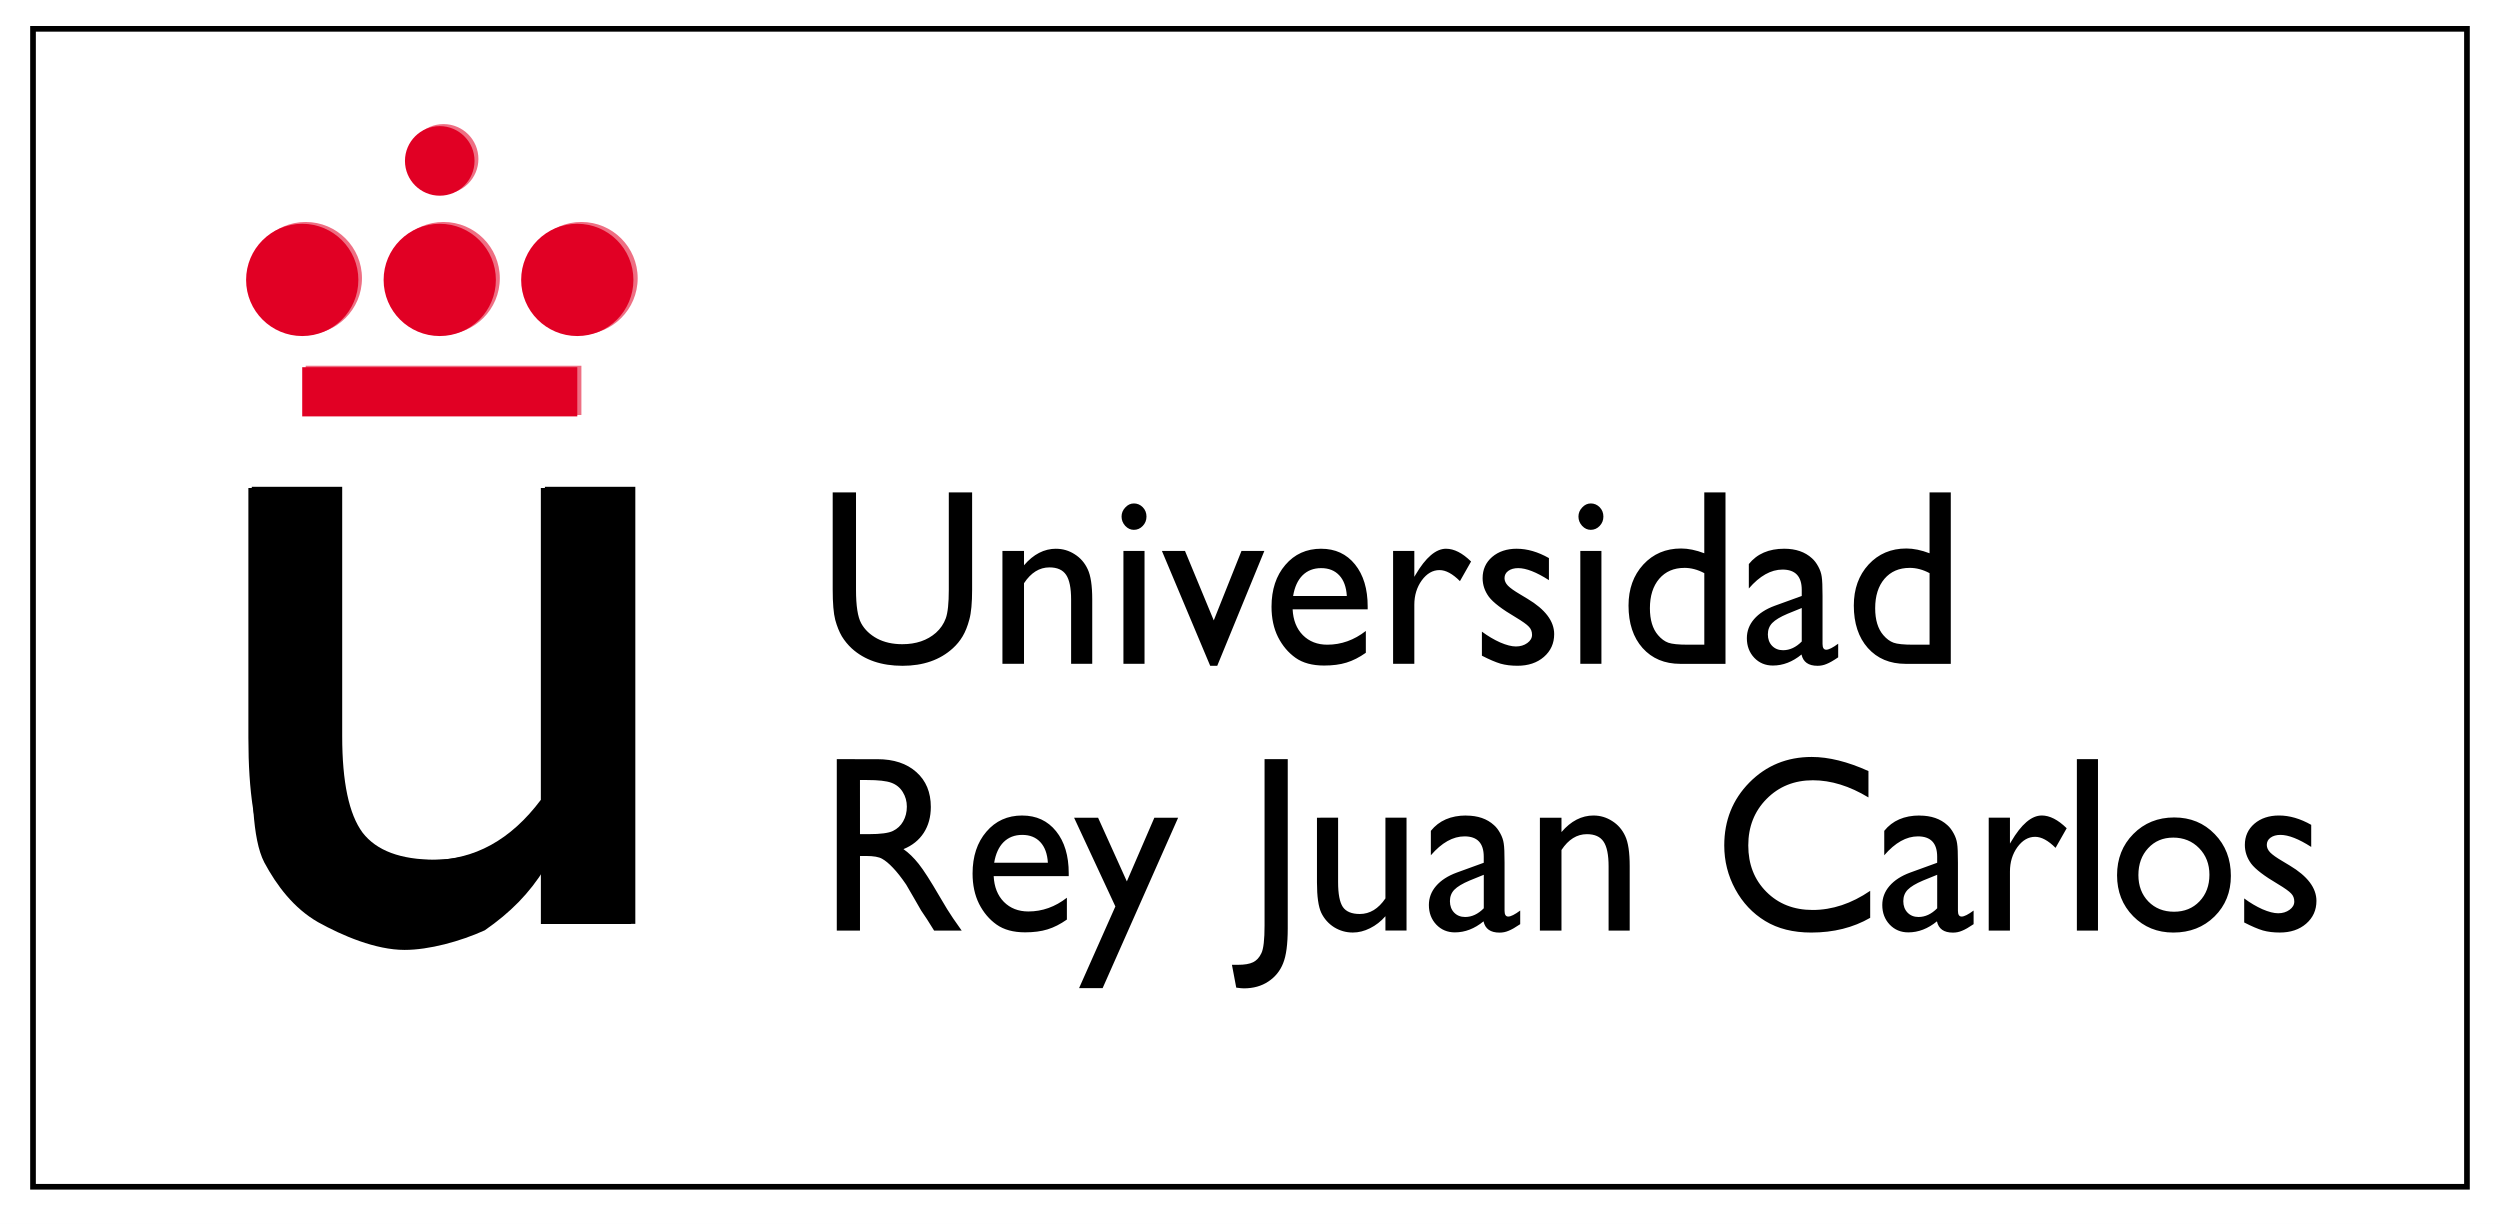
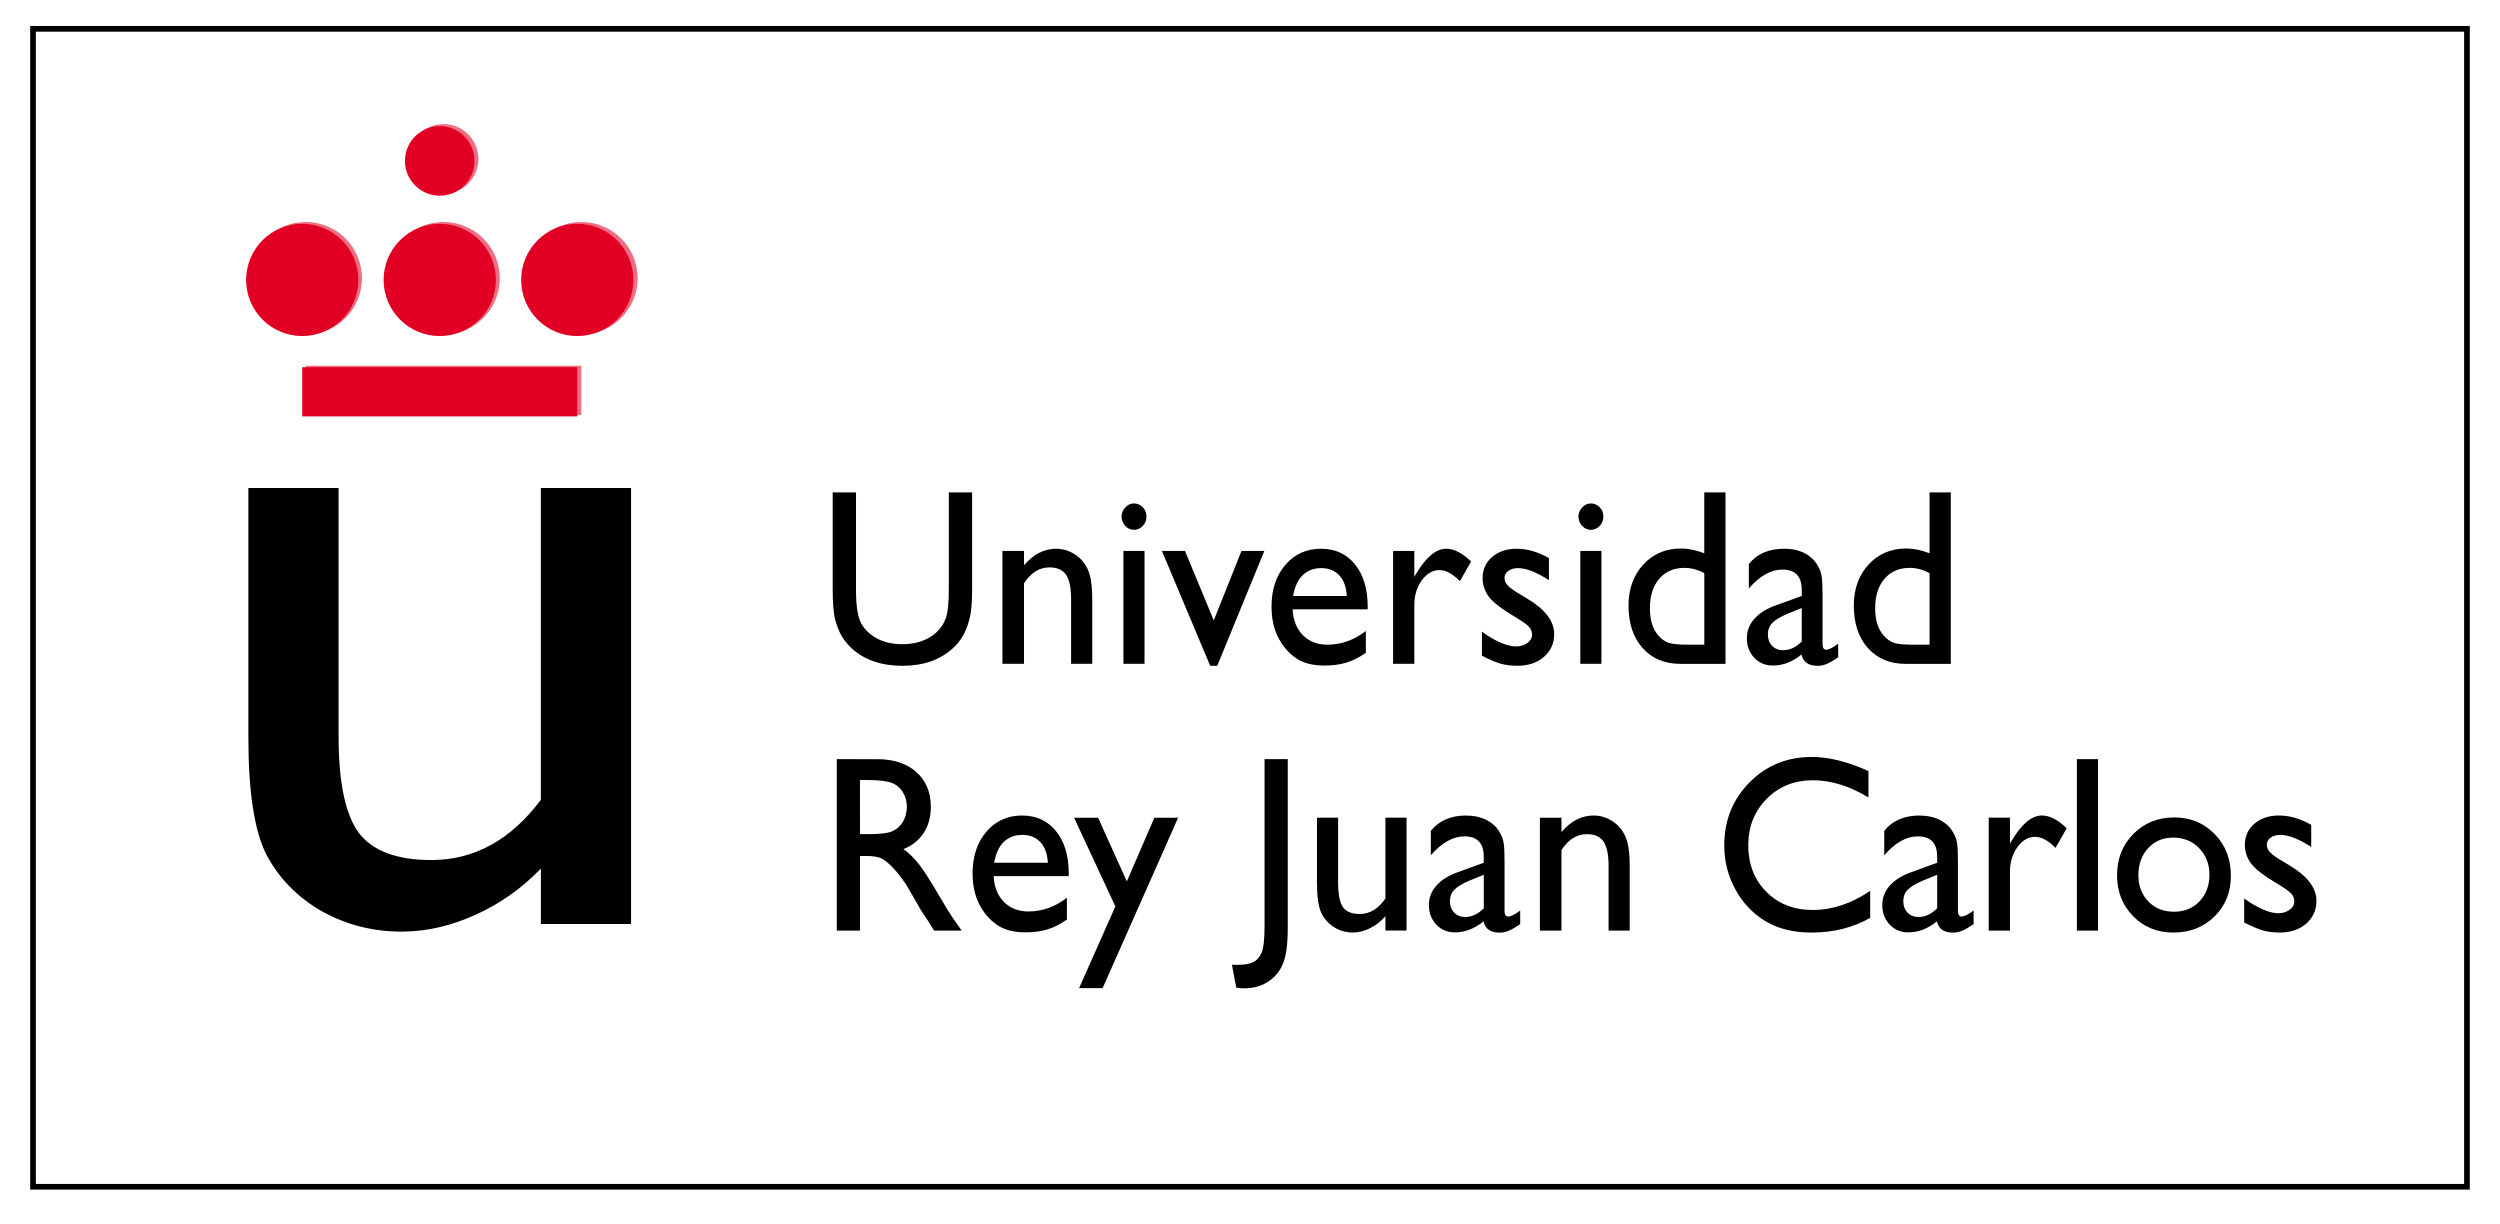
<svg xmlns="http://www.w3.org/2000/svg" width="116.784mm" height="57.175mm" viewBox="0 0 116.784 57.175" version="1.1" id="svg1" xml:space="preserve">
  <defs id="defs1" />
  <g id="layer3" transform="translate(-44.26783,-77.02705)">
    <rect style="opacity:1;fill:#ffffff;stroke:none;stroke-width:0.276;stroke-linecap:round;stroke-dasharray:none" id="rect3" width="116.784" height="57.175" x="44.268" y="77.027" />
    <rect style="opacity:1;fill:#ffffff;stroke:#000000;stroke-width:0.265;stroke-linecap:round;stroke-dasharray:none" id="rect2" width="113.698" height="54.089" x="45.81" y="78.375" />
  </g>
  <g id="layer2" style="display:inline" transform="translate(-44.26783,-77.02705)">
-     <g id="flowRoot1422" style="font-style:normal;font-weight:normal;font-size:40px;line-height:1.25;font-family:sans-serif;letter-spacing:0px;word-spacing:0px;fill:#000000;fill-opacity:1;stroke:none" transform="matrix(1.185525,0,0,1.133561,489.8439,-28.28251)" aria-label="u">
-       <path id="path1508" style="font-style:normal;font-variant:normal;font-weight:normal;font-stretch:normal;font-family:'Gill Sans MT';-inkscape-font-specification:'Gill Sans MT';letter-spacing:0.212px;fill:#000000" d="m -354.535,130.98 v -2.285 q -1.133,1.23 -2.598,1.914 -1.445,0.684 -2.891,0.684 -1.699,0 -3.145,-0.84 -1.426,-0.859 -2.168,-2.305 -0.723,-1.465 -0.723,-4.844 v -10.293 h 3.555 v 10.254 q 0,2.832 0.801,3.965 0.82,1.113 2.852,1.113 2.539,0 4.316,-2.48 v -12.852 h 3.555 v 17.969 z" />
+     <g id="g1">
+       <g id="flowRoot1422" style="font-style:normal;font-weight:normal;font-size:40px;line-height:1.25;font-family:sans-serif;letter-spacing:0px;word-spacing:0px;fill:#000000;fill-opacity:1;stroke:none" transform="matrix(1.185525,0,0,1.133561,489.8439,-28.28251)" aria-label="u">
+         <path id="path1508" style="font-style:normal;font-variant:normal;font-weight:normal;font-stretch:normal;font-family:'Gill Sans MT';-inkscape-font-specification:'Gill Sans MT';letter-spacing:0.212px;fill:#000000" d="m -354.535,130.98 v -2.285 q -1.133,1.23 -2.598,1.914 -1.445,0.684 -2.891,0.684 -1.699,0 -3.145,-0.84 -1.426,-0.859 -2.168,-2.305 -0.723,-1.465 -0.723,-4.844 v -10.293 h 3.555 v 10.254 q 0,2.832 0.801,3.965 0.82,1.113 2.852,1.113 2.539,0 4.316,-2.48 v -12.852 h 3.555 v 17.969 z" />
+       </g>
+       <path id="rect1424" d="m 64.81,82.919 a 1.625,1.625 0 0 0 -1.625,1.625 1.625,1.625 0 0 0 1.625,1.625 1.625,1.625 0 0 0 1.625,-1.625 1.625,1.625 0 0 0 -1.625,-1.625 z m -6.424,4.562 a 2.622,2.622 0 0 0 -2.622,2.622 2.622,2.622 0 0 0 2.622,2.622 2.622,2.622 0 0 0 2.622,-2.622 2.622,2.622 0 0 0 -2.622,-2.622 z m 6.424,0 a 2.622,2.622 0 0 0 -2.622,2.622 2.622,2.622 0 0 0 2.622,2.622 2.622,2.622 0 0 0 2.622,-2.622 2.622,2.622 0 0 0 -2.622,-2.622 z m 6.425,0 a 2.622,2.622 0 0 0 -2.622,2.622 2.622,2.622 0 0 0 2.622,2.622 2.622,2.622 0 0 0 2.622,-2.622 2.622,2.622 0 0 0 -2.622,-2.622 z m -12.85,6.7 v 2.298 h 12.85 v -2.298 z" style="fill:#e10024;fill-opacity:1;stroke:none;stroke-width:0.906;stroke-linecap:butt;stroke-linejoin:miter;stroke-miterlimit:4;stroke-dasharray:none;stroke-dashoffset:0;stroke-opacity:1;paint-order:markers stroke fill" />
+       <path id="path1434" d="m 83.166,100.029 v 4.534 c 0,0.646 0.04,1.12 0.119,1.422 0.083,0.302 0.186,0.558 0.309,0.768 0.126,0.206 0.28,0.394 0.46,0.562 0.596,0.543 1.387,0.814 2.374,0.814 0.968,0 1.752,-0.273 2.352,-0.82 0.181,-0.164 0.332,-0.35 0.455,-0.556 0.126,-0.21 0.231,-0.472 0.314,-0.786 0.087,-0.313 0.13,-0.778 0.13,-1.393 v -4.546 h -1.089 v 4.546 c 0,0.631 -0.047,1.076 -0.141,1.336 -0.094,0.26 -0.248,0.486 -0.461,0.677 -0.405,0.355 -0.928,0.533 -1.571,0.533 -0.452,0 -0.844,-0.088 -1.176,-0.264 -0.332,-0.18 -0.58,-0.416 -0.742,-0.71 -0.163,-0.294 -0.244,-0.818 -0.244,-1.571 v -4.546 z m 40.715,0 v 2.843 c -0.39,-0.149 -0.752,-0.223 -1.084,-0.223 -0.715,0 -1.304,0.25 -1.766,0.751 -0.459,0.501 -0.689,1.139 -0.689,1.915 0,0.829 0.219,1.49 0.656,1.983 0.441,0.493 1.029,0.74 1.766,0.74 h 2.108 v -8.008 z m 10.523,0 v 2.843 c -0.39,-0.149 -0.751,-0.223 -1.083,-0.223 -0.715,0 -1.305,0.25 -1.767,0.751 -0.459,0.501 -0.688,1.139 -0.688,1.915 0,0.829 0.219,1.49 0.656,1.983 0.441,0.493 1.029,0.74 1.766,0.74 h 2.108 v -8.008 z m -37.17,0.516 c -0.152,0 -0.286,0.063 -0.401,0.189 -0.116,0.122 -0.173,0.264 -0.173,0.424 0,0.164 0.058,0.309 0.173,0.436 0.116,0.122 0.25,0.184 0.401,0.184 0.163,0 0.302,-0.062 0.417,-0.184 0.116,-0.122 0.173,-0.267 0.173,-0.436 0,-0.172 -0.058,-0.317 -0.173,-0.436 -0.116,-0.118 -0.255,-0.178 -0.417,-0.178 z m 21.343,0 c -0.152,0 -0.285,0.063 -0.401,0.189 -0.116,0.122 -0.173,0.264 -0.173,0.424 0,0.164 0.058,0.309 0.173,0.436 0.116,0.122 0.249,0.184 0.401,0.184 0.163,0 0.302,-0.062 0.418,-0.184 0.116,-0.122 0.173,-0.267 0.173,-0.436 0,-0.172 -0.058,-0.317 -0.173,-0.436 -0.116,-0.118 -0.255,-0.178 -0.418,-0.178 z m -24.973,2.115 c -0.56,0 -1.06,0.258 -1.501,0.773 v -0.67 h -1.008 v 5.274 h 1.008 v -3.766 c 0.325,-0.493 0.721,-0.739 1.187,-0.739 0.365,0 0.625,0.116 0.78,0.349 0.155,0.229 0.233,0.613 0.233,1.152 v 3.004 h 0.987 v -3.015 c 0,-0.642 -0.071,-1.11 -0.212,-1.404 -0.137,-0.298 -0.34,-0.531 -0.607,-0.699 -0.267,-0.172 -0.556,-0.257 -0.867,-0.257 z m 12.381,0 c -0.686,0 -1.245,0.252 -1.675,0.757 -0.43,0.501 -0.645,1.152 -0.645,1.955 0,0.535 0.101,1.007 0.304,1.415 0.206,0.405 0.479,0.728 0.818,0.969 0.34,0.241 0.784,0.361 1.333,0.361 0.401,0 0.75,-0.045 1.046,-0.137 0.3,-0.092 0.602,-0.245 0.905,-0.459 v -1.02 c -0.549,0.428 -1.149,0.642 -1.799,0.642 -0.466,0 -0.847,-0.149 -1.144,-0.447 -0.293,-0.298 -0.452,-0.699 -0.477,-1.204 h 3.506 v -0.132 c 0,-0.822 -0.197,-1.477 -0.591,-1.966 -0.394,-0.489 -0.922,-0.733 -1.583,-0.733 z m 5.836,0 c -0.477,0 -0.954,0.407 -1.431,1.221 l -0.054,0.092 v -1.21 h -0.992 v 5.274 h 0.992 V 105.28 c 0,-0.439 0.116,-0.82 0.347,-1.141 0.235,-0.321 0.512,-0.481 0.83,-0.481 0.293,0 0.611,0.172 0.954,0.516 l 0.52,-0.917 c -0.405,-0.397 -0.793,-0.596 -1.165,-0.596 z m 3.305,0 c -0.47,0 -0.855,0.128 -1.155,0.384 -0.296,0.256 -0.445,0.586 -0.445,0.991 0,0.313 0.098,0.604 0.293,0.871 0.199,0.264 0.616,0.583 1.252,0.957 0.318,0.191 0.524,0.338 0.617,0.441 0.098,0.099 0.147,0.225 0.147,0.378 0,0.149 -0.074,0.277 -0.222,0.384 -0.148,0.107 -0.326,0.16 -0.532,0.16 -0.199,0 -0.444,-0.063 -0.737,-0.189 -0.289,-0.13 -0.573,-0.298 -0.851,-0.504 v 1.124 c 0.35,0.18 0.641,0.304 0.872,0.373 0.231,0.065 0.495,0.097 0.791,0.097 0.502,0 0.913,-0.137 1.231,-0.412 0.322,-0.279 0.482,-0.634 0.482,-1.066 0,-0.604 -0.416,-1.154 -1.247,-1.651 l -0.352,-0.212 c -0.267,-0.157 -0.455,-0.291 -0.563,-0.401 -0.105,-0.111 -0.158,-0.227 -0.158,-0.349 0,-0.141 0.058,-0.254 0.173,-0.338 0.119,-0.088 0.275,-0.132 0.466,-0.132 0.372,0 0.851,0.187 1.436,0.562 v -1.031 c -0.513,-0.29 -1.013,-0.436 -1.501,-0.436 z m 12.489,0 c -0.719,0 -1.27,0.238 -1.653,0.716 v 1.141 c 0.509,-0.589 1.033,-0.883 1.572,-0.883 0.6,0 0.9,0.317 0.9,0.952 v 0.281 l -1.263,0.458 c -0.415,0.153 -0.737,0.362 -0.965,0.625 -0.224,0.26 -0.336,0.556 -0.336,0.889 0,0.367 0.116,0.672 0.347,0.917 0.231,0.241 0.52,0.361 0.867,0.361 0.473,0 0.92,-0.172 1.339,-0.516 0.076,0.352 0.325,0.528 0.748,0.528 0.148,0 0.289,-0.028 0.423,-0.086 0.137,-0.053 0.318,-0.157 0.542,-0.31 v -0.636 c -0.253,0.187 -0.439,0.281 -0.558,0.281 -0.116,0 -0.173,-0.09 -0.173,-0.27 v -2.241 c 0,-0.443 -0.013,-0.743 -0.038,-0.9 -0.022,-0.161 -0.076,-0.319 -0.162,-0.476 -0.087,-0.161 -0.184,-0.288 -0.293,-0.384 -0.325,-0.298 -0.757,-0.447 -1.296,-0.447 z m -30.868,0.103 v 5.274 h 0.986 v -5.274 z m 1.798,0 2.255,5.365 h 0.33 l 2.2,-5.365 h -1.068 l -1.295,3.245 -1.344,-3.245 z m 19.545,0 v 5.274 h 0.986 v -5.274 z m 4.86,0.791 c 0.314,0 0.625,0.083 0.932,0.247 v 3.342 h -0.764 c -0.441,0 -0.746,-0.031 -0.916,-0.092 -0.17,-0.061 -0.331,-0.179 -0.482,-0.355 -0.253,-0.294 -0.379,-0.713 -0.379,-1.255 0,-0.577 0.145,-1.036 0.434,-1.376 0.293,-0.34 0.684,-0.51 1.176,-0.51 z m 10.523,0 c 0.314,0 0.625,0.083 0.932,0.247 v 3.342 h -0.764 c -0.441,0 -0.746,-0.031 -0.915,-0.092 -0.17,-0.061 -0.331,-0.179 -0.482,-0.355 -0.253,-0.294 -0.38,-0.713 -0.38,-1.255 0,-0.577 0.145,-1.036 0.434,-1.376 0.293,-0.34 0.684,-0.51 1.176,-0.51 z m -27.488,0.012 c 0.354,0 0.636,0.113 0.846,0.338 0.21,0.225 0.327,0.547 0.352,0.963 h -2.509 c 0.069,-0.417 0.215,-0.738 0.439,-0.963 0.228,-0.225 0.518,-0.338 0.872,-0.338 z m 22.449,1.863 v 1.565 c -0.267,0.271 -0.559,0.407 -0.873,0.407 -0.21,0 -0.381,-0.069 -0.515,-0.207 -0.13,-0.138 -0.195,-0.316 -0.195,-0.533 0,-0.214 0.069,-0.391 0.206,-0.533 0.141,-0.145 0.379,-0.288 0.715,-0.43 z m 0.466,6.958 c -1.153,0 -2.122,0.397 -2.91,1.192 -0.784,0.795 -1.176,1.775 -1.176,2.941 0,0.734 0.172,1.415 0.515,2.046 0.343,0.631 0.809,1.126 1.398,1.485 0.589,0.359 1.306,0.539 2.151,0.539 1.041,0 1.958,-0.229 2.753,-0.688 v -1.261 c -0.874,0.596 -1.77,0.894 -2.688,0.894 -0.878,0 -1.599,-0.282 -2.162,-0.848 -0.564,-0.566 -0.845,-1.288 -0.845,-2.167 0,-0.871 0.285,-1.596 0.856,-2.173 0.574,-0.581 1.295,-0.871 2.162,-0.871 0.845,0 1.711,0.267 2.596,0.802 v -1.232 c -0.972,-0.439 -1.855,-0.659 -2.65,-0.659 z m -45.543,0.103 v 8.008 h 1.084 v -3.485 h 0.282 c 0.354,0 0.605,0.044 0.753,0.132 0.152,0.084 0.32,0.223 0.504,0.418 0.188,0.195 0.394,0.457 0.618,0.786 l 0.363,0.625 0.336,0.585 0.211,0.315 c 0.033,0.046 0.054,0.078 0.065,0.097 l 0.331,0.528 H 89.192 l -0.401,-0.573 c -0.159,-0.229 -0.371,-0.571 -0.634,-1.026 -0.419,-0.722 -0.744,-1.229 -0.975,-1.519 -0.231,-0.29 -0.468,-0.52 -0.71,-0.688 0.412,-0.168 0.728,-0.422 0.948,-0.762 0.22,-0.34 0.33,-0.743 0.33,-1.21 0,-0.684 -0.225,-1.227 -0.677,-1.628 -0.448,-0.401 -1.055,-0.602 -1.821,-0.602 z m 19.983,0 v 7.773 c 0,0.657 -0.049,1.087 -0.147,1.289 -0.094,0.203 -0.224,0.344 -0.39,0.425 -0.163,0.08 -0.399,0.12 -0.71,0.12 h -0.277 l 0.201,1.066 c 0.166,0.023 0.284,0.034 0.352,0.034 0.448,0 0.831,-0.107 1.149,-0.321 0.318,-0.21 0.547,-0.493 0.688,-0.848 0.145,-0.352 0.217,-0.896 0.217,-1.634 v -7.905 z m 37.946,0 v 8.008 h 0.986 v -8.008 z m -56.846,0.975 h 0.325 c 0.531,0 0.91,0.042 1.138,0.126 0.231,0.084 0.41,0.229 0.537,0.436 0.126,0.203 0.19,0.43 0.19,0.682 0,0.256 -0.058,0.486 -0.173,0.688 -0.112,0.199 -0.271,0.347 -0.477,0.447 -0.202,0.099 -0.578,0.149 -1.127,0.149 h -0.412 z m 7.58,1.657 c -0.686,0 -1.245,0.252 -1.675,0.757 -0.43,0.501 -0.645,1.152 -0.645,1.955 0,0.535 0.101,1.007 0.304,1.416 0.206,0.405 0.479,0.728 0.818,0.968 0.34,0.241 0.784,0.362 1.333,0.362 0.401,0 0.75,-0.046 1.046,-0.138 0.3,-0.092 0.601,-0.245 0.905,-0.459 v -1.02 c -0.549,0.428 -1.148,0.642 -1.799,0.642 -0.466,0 -0.847,-0.149 -1.144,-0.447 -0.293,-0.298 -0.452,-0.699 -0.477,-1.204 h 3.506 v -0.132 c 0,-0.822 -0.197,-1.477 -0.591,-1.966 -0.394,-0.489 -0.922,-0.733 -1.583,-0.733 z m 20.741,0 c -0.719,0 -1.27,0.239 -1.653,0.717 v 1.141 c 0.509,-0.589 1.033,-0.883 1.572,-0.883 0.6,0 0.899,0.317 0.899,0.952 v 0.281 l -1.262,0.459 c -0.415,0.153 -0.737,0.361 -0.965,0.625 -0.224,0.26 -0.336,0.556 -0.336,0.889 0,0.367 0.116,0.672 0.347,0.917 0.231,0.241 0.52,0.362 0.867,0.362 0.473,0 0.92,-0.172 1.339,-0.516 0.076,0.352 0.325,0.527 0.748,0.527 0.148,0 0.289,-0.028 0.423,-0.086 0.137,-0.053 0.318,-0.157 0.542,-0.309 v -0.636 c -0.253,0.187 -0.439,0.281 -0.558,0.281 -0.116,0 -0.173,-0.089 -0.173,-0.269 v -2.242 c 0,-0.443 -0.012,-0.743 -0.038,-0.9 -0.022,-0.161 -0.076,-0.319 -0.162,-0.475 -0.087,-0.161 -0.184,-0.289 -0.293,-0.384 -0.325,-0.298 -0.757,-0.447 -1.296,-0.447 z m 5.95,0 c -0.56,0 -1.06,0.258 -1.501,0.774 v -0.671 h -1.008 v 5.274 h 1.008 v -3.766 c 0.325,-0.493 0.721,-0.739 1.187,-0.739 0.365,0 0.625,0.117 0.78,0.35 0.155,0.229 0.234,0.613 0.234,1.152 v 3.004 h 0.986 v -3.015 c 0,-0.642 -0.07,-1.11 -0.211,-1.405 -0.137,-0.298 -0.34,-0.531 -0.607,-0.699 -0.267,-0.172 -0.557,-0.258 -0.867,-0.258 z m 15.23,0 c -0.719,0 -1.27,0.239 -1.653,0.717 v 1.141 c 0.509,-0.589 1.033,-0.883 1.572,-0.883 0.6,0 0.9,0.317 0.9,0.952 v 0.281 l -1.263,0.459 c -0.415,0.153 -0.737,0.361 -0.965,0.625 -0.224,0.26 -0.336,0.556 -0.336,0.889 0,0.367 0.116,0.672 0.347,0.917 0.231,0.241 0.52,0.362 0.867,0.362 0.473,0 0.92,-0.172 1.339,-0.516 0.076,0.352 0.325,0.527 0.748,0.527 0.148,0 0.289,-0.028 0.423,-0.086 0.137,-0.053 0.318,-0.157 0.542,-0.309 v -0.636 c -0.253,0.187 -0.439,0.281 -0.558,0.281 -0.116,0 -0.174,-0.089 -0.174,-0.269 v -2.242 c 0,-0.443 -0.012,-0.743 -0.038,-0.9 -0.022,-0.161 -0.076,-0.319 -0.162,-0.475 -0.087,-0.161 -0.184,-0.289 -0.293,-0.384 -0.325,-0.298 -0.757,-0.447 -1.296,-0.447 z m 5.705,0 c -0.477,0 -0.954,0.407 -1.431,1.221 l -0.055,0.091 v -1.21 h -0.992 v 5.274 h 0.992 v -2.758 c 0,-0.439 0.116,-0.819 0.347,-1.14 0.235,-0.321 0.511,-0.482 0.829,-0.482 0.293,0 0.611,0.172 0.954,0.516 l 0.52,-0.917 c -0.405,-0.397 -0.793,-0.596 -1.165,-0.596 z m 11.086,0 c -0.47,0 -0.854,0.128 -1.154,0.384 -0.296,0.256 -0.445,0.586 -0.445,0.991 0,0.313 0.098,0.604 0.293,0.871 0.199,0.264 0.616,0.583 1.252,0.957 0.318,0.191 0.524,0.338 0.618,0.441 0.098,0.099 0.146,0.225 0.146,0.378 0,0.149 -0.074,0.277 -0.222,0.384 -0.148,0.107 -0.325,0.161 -0.531,0.161 -0.199,0 -0.445,-0.063 -0.737,-0.189 -0.289,-0.13 -0.572,-0.298 -0.85,-0.504 v 1.123 c 0.35,0.18 0.641,0.304 0.872,0.373 0.231,0.065 0.495,0.097 0.791,0.097 0.502,0 0.912,-0.137 1.23,-0.412 0.322,-0.279 0.482,-0.634 0.482,-1.066 0,-0.604 -0.415,-1.154 -1.246,-1.651 l -0.352,-0.212 c -0.267,-0.157 -0.455,-0.29 -0.564,-0.401 -0.105,-0.111 -0.157,-0.228 -0.157,-0.35 0,-0.141 0.058,-0.254 0.173,-0.338 0.119,-0.088 0.274,-0.131 0.466,-0.131 0.372,0 0.851,0.187 1.436,0.562 v -1.032 c -0.513,-0.29 -1.013,-0.436 -1.501,-0.436 z m -4.897,0.091 c -0.766,0 -1.404,0.258 -1.913,0.774 -0.506,0.512 -0.759,1.154 -0.759,1.926 0,0.764 0.251,1.403 0.754,1.915 0.502,0.508 1.127,0.762 1.875,0.762 0.773,0 1.415,-0.25 1.924,-0.751 0.509,-0.504 0.764,-1.137 0.764,-1.897 0,-0.783 -0.251,-1.433 -0.753,-1.949 -0.502,-0.52 -1.133,-0.78 -1.892,-0.78 z m -51.393,0.012 1.929,4.145 -1.696,3.817 h 1.1 l 3.528,-7.962 h -1.111 l -1.285,2.975 -1.344,-2.975 z m 11.346,0 v 3.021 c 0,0.661 0.067,1.135 0.201,1.421 0.137,0.283 0.338,0.508 0.602,0.676 0.267,0.164 0.558,0.246 0.872,0.246 0.267,0 0.535,-0.066 0.802,-0.2 0.271,-0.134 0.511,-0.321 0.721,-0.562 v 0.67 h 0.986 v -5.274 h -0.986 v 3.772 c -0.329,0.485 -0.728,0.728 -1.198,0.728 -0.376,0 -0.64,-0.109 -0.791,-0.327 -0.148,-0.222 -0.222,-0.609 -0.222,-1.163 v -3.01 z m -13.767,0.803 c 0.354,0 0.636,0.112 0.845,0.338 0.21,0.225 0.327,0.547 0.352,0.963 h -2.509 c 0.069,-0.417 0.215,-0.738 0.439,-0.963 0.228,-0.225 0.518,-0.338 0.872,-0.338 z m 53.761,0.126 c 0.488,0 0.893,0.164 1.214,0.493 0.322,0.329 0.482,0.743 0.482,1.244 0,0.504 -0.155,0.919 -0.466,1.244 -0.307,0.321 -0.703,0.482 -1.187,0.482 -0.488,0 -0.887,-0.159 -1.198,-0.476 -0.311,-0.321 -0.467,-0.733 -0.467,-1.238 0,-0.508 0.152,-0.927 0.456,-1.255 0.303,-0.329 0.692,-0.493 1.165,-0.493 z m -32.201,1.737 v 1.565 c -0.267,0.271 -0.558,0.407 -0.872,0.407 -0.21,0 -0.381,-0.069 -0.515,-0.207 -0.13,-0.138 -0.195,-0.315 -0.195,-0.533 0,-0.214 0.069,-0.392 0.206,-0.533 0.141,-0.145 0.379,-0.288 0.715,-0.43 z m 21.18,0 v 1.565 c -0.267,0.271 -0.559,0.407 -0.873,0.407 -0.21,0 -0.381,-0.069 -0.515,-0.207 -0.13,-0.138 -0.195,-0.315 -0.195,-0.533 0,-0.214 0.069,-0.392 0.206,-0.533 0.141,-0.145 0.379,-0.288 0.715,-0.43 z" style="font-style:normal;font-variant:normal;font-weight:normal;font-stretch:normal;font-size:medium;line-height:1.25;font-family:'Gill Sans MT';-inkscape-font-specification:'Gill Sans MT';letter-spacing:0.212px;word-spacing:0px;opacity:1;fill:#000000;fill-opacity:1;stroke:none;stroke-width:0.285" />
+       <path id="rect1424-3" d="m 64.987,82.824 a 1.629,1.629 0 0 0 -1.629,1.629 1.629,1.629 0 0 0 1.629,1.629 1.629,1.629 0 0 0 1.629,-1.629 1.629,1.629 0 0 0 -1.629,-1.629 z m -6.439,4.572 a 2.629,2.629 0 0 0 -2.629,2.629 2.629,2.629 0 0 0 2.629,2.629 2.629,2.629 0 0 0 2.629,-2.629 2.629,2.629 0 0 0 -2.629,-2.629 z m 6.439,0 a 2.629,2.629 0 0 0 -2.629,2.629 2.629,2.629 0 0 0 2.629,2.629 2.629,2.629 0 0 0 2.629,-2.629 2.629,2.629 0 0 0 -2.629,-2.629 z m 6.44,0 a 2.629,2.629 0 0 0 -2.629,2.629 2.629,2.629 0 0 0 2.629,2.629 2.629,2.629 0 0 0 2.629,-2.629 2.629,2.629 0 0 0 -2.629,-2.629 z m -12.879,6.715 v 2.303 h 12.879 v -2.303 z" style="opacity:0.566;fill:#e10024;fill-opacity:1;stroke:none;stroke-width:0.908;stroke-linecap:butt;stroke-linejoin:miter;stroke-miterlimit:4;stroke-dasharray:none;stroke-dashoffset:0;stroke-opacity:1;paint-order:markers stroke fill" />
    </g>
-     <path id="rect1424" d="m 64.81,82.919 a 1.625,1.625 0 0 0 -1.625,1.625 1.625,1.625 0 0 0 1.625,1.625 1.625,1.625 0 0 0 1.625,-1.625 1.625,1.625 0 0 0 -1.625,-1.625 z m -6.424,4.562 a 2.622,2.622 0 0 0 -2.622,2.622 2.622,2.622 0 0 0 2.622,2.622 2.622,2.622 0 0 0 2.622,-2.622 2.622,2.622 0 0 0 -2.622,-2.622 z m 6.424,0 a 2.622,2.622 0 0 0 -2.622,2.622 2.622,2.622 0 0 0 2.622,2.622 2.622,2.622 0 0 0 2.622,-2.622 2.622,2.622 0 0 0 -2.622,-2.622 z m 6.425,0 a 2.622,2.622 0 0 0 -2.622,2.622 2.622,2.622 0 0 0 2.622,2.622 2.622,2.622 0 0 0 2.622,-2.622 2.622,2.622 0 0 0 -2.622,-2.622 z m -12.85,6.7 v 2.298 h 12.85 v -2.298 z" style="fill:#e10024;fill-opacity:1;stroke:none;stroke-width:0.906;stroke-linecap:butt;stroke-linejoin:miter;stroke-miterlimit:4;stroke-dasharray:none;stroke-dashoffset:0;stroke-opacity:1;paint-order:markers stroke fill" />
-     <path id="path1434" d="m 83.166,100.029 v 4.534 c 0,0.646 0.04,1.12 0.119,1.422 0.083,0.302 0.186,0.558 0.309,0.768 0.126,0.206 0.28,0.394 0.46,0.562 0.596,0.543 1.387,0.814 2.374,0.814 0.968,0 1.752,-0.273 2.352,-0.82 0.181,-0.164 0.332,-0.35 0.455,-0.556 0.126,-0.21 0.231,-0.472 0.314,-0.786 0.087,-0.313 0.13,-0.778 0.13,-1.393 v -4.546 h -1.089 v 4.546 c 0,0.631 -0.047,1.076 -0.141,1.336 -0.094,0.26 -0.248,0.486 -0.461,0.677 -0.405,0.355 -0.928,0.533 -1.571,0.533 -0.452,0 -0.844,-0.088 -1.176,-0.264 -0.332,-0.18 -0.58,-0.416 -0.742,-0.71 -0.163,-0.294 -0.244,-0.818 -0.244,-1.571 v -4.546 z m 40.715,0 v 2.843 c -0.39,-0.149 -0.752,-0.223 -1.084,-0.223 -0.715,0 -1.304,0.25 -1.766,0.751 -0.459,0.501 -0.689,1.139 -0.689,1.915 0,0.829 0.219,1.49 0.656,1.983 0.441,0.493 1.029,0.74 1.766,0.74 h 2.108 v -8.008 z m 10.523,0 v 2.843 c -0.39,-0.149 -0.751,-0.223 -1.083,-0.223 -0.715,0 -1.305,0.25 -1.767,0.751 -0.459,0.501 -0.688,1.139 -0.688,1.915 0,0.829 0.219,1.49 0.656,1.983 0.441,0.493 1.029,0.74 1.766,0.74 h 2.108 v -8.008 z m -37.17,0.516 c -0.152,0 -0.286,0.063 -0.401,0.189 -0.116,0.122 -0.173,0.264 -0.173,0.424 0,0.164 0.058,0.309 0.173,0.436 0.116,0.122 0.25,0.184 0.401,0.184 0.163,0 0.302,-0.062 0.417,-0.184 0.116,-0.122 0.173,-0.267 0.173,-0.436 0,-0.172 -0.058,-0.317 -0.173,-0.436 -0.116,-0.118 -0.255,-0.178 -0.417,-0.178 z m 21.343,0 c -0.152,0 -0.285,0.063 -0.401,0.189 -0.116,0.122 -0.173,0.264 -0.173,0.424 0,0.164 0.058,0.309 0.173,0.436 0.116,0.122 0.249,0.184 0.401,0.184 0.163,0 0.302,-0.062 0.418,-0.184 0.116,-0.122 0.173,-0.267 0.173,-0.436 0,-0.172 -0.058,-0.317 -0.173,-0.436 -0.116,-0.118 -0.255,-0.178 -0.418,-0.178 z m -24.973,2.115 c -0.56,0 -1.06,0.258 -1.501,0.773 v -0.67 h -1.008 v 5.274 h 1.008 v -3.766 c 0.325,-0.493 0.721,-0.739 1.187,-0.739 0.365,0 0.625,0.116 0.78,0.349 0.155,0.229 0.233,0.613 0.233,1.152 v 3.004 h 0.987 v -3.015 c 0,-0.642 -0.071,-1.11 -0.212,-1.404 -0.137,-0.298 -0.34,-0.531 -0.607,-0.699 -0.267,-0.172 -0.556,-0.257 -0.867,-0.257 z m 12.381,0 c -0.686,0 -1.245,0.252 -1.675,0.757 -0.43,0.501 -0.645,1.152 -0.645,1.955 0,0.535 0.101,1.007 0.304,1.415 0.206,0.405 0.479,0.728 0.818,0.969 0.34,0.241 0.784,0.361 1.333,0.361 0.401,0 0.75,-0.045 1.046,-0.137 0.3,-0.092 0.602,-0.245 0.905,-0.459 v -1.02 c -0.549,0.428 -1.149,0.642 -1.799,0.642 -0.466,0 -0.847,-0.149 -1.144,-0.447 -0.293,-0.298 -0.452,-0.699 -0.477,-1.204 h 3.506 v -0.132 c 0,-0.822 -0.197,-1.477 -0.591,-1.966 -0.394,-0.489 -0.922,-0.733 -1.583,-0.733 z m 5.836,0 c -0.477,0 -0.954,0.407 -1.431,1.221 l -0.054,0.092 v -1.21 h -0.992 v 5.274 h 0.992 V 105.28 c 0,-0.439 0.116,-0.82 0.347,-1.141 0.235,-0.321 0.512,-0.481 0.83,-0.481 0.293,0 0.611,0.172 0.954,0.516 l 0.52,-0.917 c -0.405,-0.397 -0.793,-0.596 -1.165,-0.596 z m 3.305,0 c -0.47,0 -0.855,0.128 -1.155,0.384 -0.296,0.256 -0.445,0.586 -0.445,0.991 0,0.313 0.098,0.604 0.293,0.871 0.199,0.264 0.616,0.583 1.252,0.957 0.318,0.191 0.524,0.338 0.617,0.441 0.098,0.099 0.147,0.225 0.147,0.378 0,0.149 -0.074,0.277 -0.222,0.384 -0.148,0.107 -0.326,0.16 -0.532,0.16 -0.199,0 -0.444,-0.063 -0.737,-0.189 -0.289,-0.13 -0.573,-0.298 -0.851,-0.504 v 1.124 c 0.35,0.18 0.641,0.304 0.872,0.373 0.231,0.065 0.495,0.097 0.791,0.097 0.502,0 0.913,-0.137 1.231,-0.412 0.322,-0.279 0.482,-0.634 0.482,-1.066 0,-0.604 -0.416,-1.154 -1.247,-1.651 l -0.352,-0.212 c -0.267,-0.157 -0.455,-0.291 -0.563,-0.401 -0.105,-0.111 -0.158,-0.227 -0.158,-0.349 0,-0.141 0.058,-0.254 0.173,-0.338 0.119,-0.088 0.275,-0.132 0.466,-0.132 0.372,0 0.851,0.187 1.436,0.562 v -1.031 c -0.513,-0.29 -1.013,-0.436 -1.501,-0.436 z m 12.489,0 c -0.719,0 -1.27,0.238 -1.653,0.716 v 1.141 c 0.509,-0.589 1.033,-0.883 1.572,-0.883 0.6,0 0.9,0.317 0.9,0.952 v 0.281 l -1.263,0.458 c -0.415,0.153 -0.737,0.362 -0.965,0.625 -0.224,0.26 -0.336,0.556 -0.336,0.889 0,0.367 0.116,0.672 0.347,0.917 0.231,0.241 0.52,0.361 0.867,0.361 0.473,0 0.92,-0.172 1.339,-0.516 0.076,0.352 0.325,0.528 0.748,0.528 0.148,0 0.289,-0.028 0.423,-0.086 0.137,-0.053 0.318,-0.157 0.542,-0.31 v -0.636 c -0.253,0.187 -0.439,0.281 -0.558,0.281 -0.116,0 -0.173,-0.09 -0.173,-0.27 v -2.241 c 0,-0.443 -0.013,-0.743 -0.038,-0.9 -0.022,-0.161 -0.076,-0.319 -0.162,-0.476 -0.087,-0.161 -0.184,-0.288 -0.293,-0.384 -0.325,-0.298 -0.757,-0.447 -1.296,-0.447 z m -30.868,0.103 v 5.274 h 0.986 v -5.274 z m 1.798,0 2.255,5.365 h 0.33 l 2.2,-5.365 h -1.068 l -1.295,3.245 -1.344,-3.245 z m 19.545,0 v 5.274 h 0.986 v -5.274 z m 4.86,0.791 c 0.314,0 0.625,0.083 0.932,0.247 v 3.342 h -0.764 c -0.441,0 -0.746,-0.031 -0.916,-0.092 -0.17,-0.061 -0.331,-0.179 -0.482,-0.355 -0.253,-0.294 -0.379,-0.713 -0.379,-1.255 0,-0.577 0.145,-1.036 0.434,-1.376 0.293,-0.34 0.684,-0.51 1.176,-0.51 z m 10.523,0 c 0.314,0 0.625,0.083 0.932,0.247 v 3.342 h -0.764 c -0.441,0 -0.746,-0.031 -0.915,-0.092 -0.17,-0.061 -0.331,-0.179 -0.482,-0.355 -0.253,-0.294 -0.38,-0.713 -0.38,-1.255 0,-0.577 0.145,-1.036 0.434,-1.376 0.293,-0.34 0.684,-0.51 1.176,-0.51 z m -27.488,0.012 c 0.354,0 0.636,0.113 0.846,0.338 0.21,0.225 0.327,0.547 0.352,0.963 h -2.509 c 0.069,-0.417 0.215,-0.738 0.439,-0.963 0.228,-0.225 0.518,-0.338 0.872,-0.338 z m 22.449,1.863 v 1.565 c -0.267,0.271 -0.559,0.407 -0.873,0.407 -0.21,0 -0.381,-0.069 -0.515,-0.207 -0.13,-0.138 -0.195,-0.316 -0.195,-0.533 0,-0.214 0.069,-0.391 0.206,-0.533 0.141,-0.145 0.379,-0.288 0.715,-0.43 z m 0.466,6.958 c -1.153,0 -2.122,0.397 -2.91,1.192 -0.784,0.795 -1.176,1.775 -1.176,2.941 0,0.734 0.172,1.415 0.515,2.046 0.343,0.631 0.809,1.126 1.398,1.485 0.589,0.359 1.306,0.539 2.151,0.539 1.041,0 1.958,-0.229 2.753,-0.688 v -1.261 c -0.874,0.596 -1.77,0.894 -2.688,0.894 -0.878,0 -1.599,-0.282 -2.162,-0.848 -0.564,-0.566 -0.845,-1.288 -0.845,-2.167 0,-0.871 0.285,-1.596 0.856,-2.173 0.574,-0.581 1.295,-0.871 2.162,-0.871 0.845,0 1.711,0.267 2.596,0.802 v -1.232 c -0.972,-0.439 -1.855,-0.659 -2.65,-0.659 z m -45.543,0.103 v 8.008 h 1.084 v -3.485 h 0.282 c 0.354,0 0.605,0.044 0.753,0.132 0.152,0.084 0.32,0.223 0.504,0.418 0.188,0.195 0.394,0.457 0.618,0.786 l 0.363,0.625 0.336,0.585 0.211,0.315 c 0.033,0.046 0.054,0.078 0.065,0.097 l 0.331,0.528 H 89.192 l -0.401,-0.573 c -0.159,-0.229 -0.371,-0.571 -0.634,-1.026 -0.419,-0.722 -0.744,-1.229 -0.975,-1.519 -0.231,-0.29 -0.468,-0.52 -0.71,-0.688 0.412,-0.168 0.728,-0.422 0.948,-0.762 0.22,-0.34 0.33,-0.743 0.33,-1.21 0,-0.684 -0.225,-1.227 -0.677,-1.628 -0.448,-0.401 -1.055,-0.602 -1.821,-0.602 z m 19.983,0 v 7.773 c 0,0.657 -0.049,1.087 -0.147,1.289 -0.094,0.203 -0.224,0.344 -0.39,0.425 -0.163,0.08 -0.399,0.12 -0.71,0.12 h -0.277 l 0.201,1.066 c 0.166,0.023 0.284,0.034 0.352,0.034 0.448,0 0.831,-0.107 1.149,-0.321 0.318,-0.21 0.547,-0.493 0.688,-0.848 0.145,-0.352 0.217,-0.896 0.217,-1.634 v -7.905 z m 37.946,0 v 8.008 h 0.986 v -8.008 z m -56.846,0.975 h 0.325 c 0.531,0 0.91,0.042 1.138,0.126 0.231,0.084 0.41,0.229 0.537,0.436 0.126,0.203 0.19,0.43 0.19,0.682 0,0.256 -0.058,0.486 -0.173,0.688 -0.112,0.199 -0.271,0.347 -0.477,0.447 -0.202,0.099 -0.578,0.149 -1.127,0.149 h -0.412 z m 7.58,1.657 c -0.686,0 -1.245,0.252 -1.675,0.757 -0.43,0.501 -0.645,1.152 -0.645,1.955 0,0.535 0.101,1.007 0.304,1.416 0.206,0.405 0.479,0.728 0.818,0.968 0.34,0.241 0.784,0.362 1.333,0.362 0.401,0 0.75,-0.046 1.046,-0.138 0.3,-0.092 0.601,-0.245 0.905,-0.459 v -1.02 c -0.549,0.428 -1.148,0.642 -1.799,0.642 -0.466,0 -0.847,-0.149 -1.144,-0.447 -0.293,-0.298 -0.452,-0.699 -0.477,-1.204 h 3.506 v -0.132 c 0,-0.822 -0.197,-1.477 -0.591,-1.966 -0.394,-0.489 -0.922,-0.733 -1.583,-0.733 z m 20.741,0 c -0.719,0 -1.27,0.239 -1.653,0.717 v 1.141 c 0.509,-0.589 1.033,-0.883 1.572,-0.883 0.6,0 0.899,0.317 0.899,0.952 v 0.281 l -1.262,0.459 c -0.415,0.153 -0.737,0.361 -0.965,0.625 -0.224,0.26 -0.336,0.556 -0.336,0.889 0,0.367 0.116,0.672 0.347,0.917 0.231,0.241 0.52,0.362 0.867,0.362 0.473,0 0.92,-0.172 1.339,-0.516 0.076,0.352 0.325,0.527 0.748,0.527 0.148,0 0.289,-0.028 0.423,-0.086 0.137,-0.053 0.318,-0.157 0.542,-0.309 v -0.636 c -0.253,0.187 -0.439,0.281 -0.558,0.281 -0.116,0 -0.173,-0.089 -0.173,-0.269 v -2.242 c 0,-0.443 -0.012,-0.743 -0.038,-0.9 -0.022,-0.161 -0.076,-0.319 -0.162,-0.475 -0.087,-0.161 -0.184,-0.289 -0.293,-0.384 -0.325,-0.298 -0.757,-0.447 -1.296,-0.447 z m 5.95,0 c -0.56,0 -1.06,0.258 -1.501,0.774 v -0.671 h -1.008 v 5.274 h 1.008 v -3.766 c 0.325,-0.493 0.721,-0.739 1.187,-0.739 0.365,0 0.625,0.117 0.78,0.35 0.155,0.229 0.234,0.613 0.234,1.152 v 3.004 h 0.986 v -3.015 c 0,-0.642 -0.07,-1.11 -0.211,-1.405 -0.137,-0.298 -0.34,-0.531 -0.607,-0.699 -0.267,-0.172 -0.557,-0.258 -0.867,-0.258 z m 15.23,0 c -0.719,0 -1.27,0.239 -1.653,0.717 v 1.141 c 0.509,-0.589 1.033,-0.883 1.572,-0.883 0.6,0 0.9,0.317 0.9,0.952 v 0.281 l -1.263,0.459 c -0.415,0.153 -0.737,0.361 -0.965,0.625 -0.224,0.26 -0.336,0.556 -0.336,0.889 0,0.367 0.116,0.672 0.347,0.917 0.231,0.241 0.52,0.362 0.867,0.362 0.473,0 0.92,-0.172 1.339,-0.516 0.076,0.352 0.325,0.527 0.748,0.527 0.148,0 0.289,-0.028 0.423,-0.086 0.137,-0.053 0.318,-0.157 0.542,-0.309 v -0.636 c -0.253,0.187 -0.439,0.281 -0.558,0.281 -0.116,0 -0.174,-0.089 -0.174,-0.269 v -2.242 c 0,-0.443 -0.012,-0.743 -0.038,-0.9 -0.022,-0.161 -0.076,-0.319 -0.162,-0.475 -0.087,-0.161 -0.184,-0.289 -0.293,-0.384 -0.325,-0.298 -0.757,-0.447 -1.296,-0.447 z m 5.705,0 c -0.477,0 -0.954,0.407 -1.431,1.221 l -0.055,0.091 v -1.21 h -0.992 v 5.274 h 0.992 v -2.758 c 0,-0.439 0.116,-0.819 0.347,-1.14 0.235,-0.321 0.511,-0.482 0.829,-0.482 0.293,0 0.611,0.172 0.954,0.516 l 0.52,-0.917 c -0.405,-0.397 -0.793,-0.596 -1.165,-0.596 z m 11.086,0 c -0.47,0 -0.854,0.128 -1.154,0.384 -0.296,0.256 -0.445,0.586 -0.445,0.991 0,0.313 0.098,0.604 0.293,0.871 0.199,0.264 0.616,0.583 1.252,0.957 0.318,0.191 0.524,0.338 0.618,0.441 0.098,0.099 0.146,0.225 0.146,0.378 0,0.149 -0.074,0.277 -0.222,0.384 -0.148,0.107 -0.325,0.161 -0.531,0.161 -0.199,0 -0.445,-0.063 -0.737,-0.189 -0.289,-0.13 -0.572,-0.298 -0.85,-0.504 v 1.123 c 0.35,0.18 0.641,0.304 0.872,0.373 0.231,0.065 0.495,0.097 0.791,0.097 0.502,0 0.912,-0.137 1.23,-0.412 0.322,-0.279 0.482,-0.634 0.482,-1.066 0,-0.604 -0.415,-1.154 -1.246,-1.651 l -0.352,-0.212 c -0.267,-0.157 -0.455,-0.29 -0.564,-0.401 -0.105,-0.111 -0.157,-0.228 -0.157,-0.35 0,-0.141 0.058,-0.254 0.173,-0.338 0.119,-0.088 0.274,-0.131 0.466,-0.131 0.372,0 0.851,0.187 1.436,0.562 v -1.032 c -0.513,-0.29 -1.013,-0.436 -1.501,-0.436 z m -4.897,0.091 c -0.766,0 -1.404,0.258 -1.913,0.774 -0.506,0.512 -0.759,1.154 -0.759,1.926 0,0.764 0.251,1.403 0.754,1.915 0.502,0.508 1.127,0.762 1.875,0.762 0.773,0 1.415,-0.25 1.924,-0.751 0.509,-0.504 0.764,-1.137 0.764,-1.897 0,-0.783 -0.251,-1.433 -0.753,-1.949 -0.502,-0.52 -1.133,-0.78 -1.892,-0.78 z m -51.393,0.012 1.929,4.145 -1.696,3.817 h 1.1 l 3.528,-7.962 h -1.111 l -1.285,2.975 -1.344,-2.975 z m 11.346,0 v 3.021 c 0,0.661 0.067,1.135 0.201,1.421 0.137,0.283 0.338,0.508 0.602,0.676 0.267,0.164 0.558,0.246 0.872,0.246 0.267,0 0.535,-0.066 0.802,-0.2 0.271,-0.134 0.511,-0.321 0.721,-0.562 v 0.67 h 0.986 v -5.274 h -0.986 v 3.772 c -0.329,0.485 -0.728,0.728 -1.198,0.728 -0.376,0 -0.64,-0.109 -0.791,-0.327 -0.148,-0.222 -0.222,-0.609 -0.222,-1.163 v -3.01 z m -13.767,0.803 c 0.354,0 0.636,0.112 0.845,0.338 0.21,0.225 0.327,0.547 0.352,0.963 h -2.509 c 0.069,-0.417 0.215,-0.738 0.439,-0.963 0.228,-0.225 0.518,-0.338 0.872,-0.338 z m 53.761,0.126 c 0.488,0 0.893,0.164 1.214,0.493 0.322,0.329 0.482,0.743 0.482,1.244 0,0.504 -0.155,0.919 -0.466,1.244 -0.307,0.321 -0.703,0.482 -1.187,0.482 -0.488,0 -0.887,-0.159 -1.198,-0.476 -0.311,-0.321 -0.467,-0.733 -0.467,-1.238 0,-0.508 0.152,-0.927 0.456,-1.255 0.303,-0.329 0.692,-0.493 1.165,-0.493 z m -32.201,1.737 v 1.565 c -0.267,0.271 -0.558,0.407 -0.872,0.407 -0.21,0 -0.381,-0.069 -0.515,-0.207 -0.13,-0.138 -0.195,-0.315 -0.195,-0.533 0,-0.214 0.069,-0.392 0.206,-0.533 0.141,-0.145 0.379,-0.288 0.715,-0.43 z m 21.18,0 v 1.565 c -0.267,0.271 -0.559,0.407 -0.873,0.407 -0.21,0 -0.381,-0.069 -0.515,-0.207 -0.13,-0.138 -0.195,-0.315 -0.195,-0.533 0,-0.214 0.069,-0.392 0.206,-0.533 0.141,-0.145 0.379,-0.288 0.715,-0.43 z" style="font-style:normal;font-variant:normal;font-weight:normal;font-stretch:normal;font-size:medium;line-height:1.25;font-family:'Gill Sans MT';-inkscape-font-specification:'Gill Sans MT';letter-spacing:0.212px;word-spacing:0px;opacity:1;fill:#000000;fill-opacity:1;stroke:none;stroke-width:0.285" />
-     <path id="path1508-9" style="font-style:normal;font-variant:normal;font-weight:normal;font-stretch:normal;font-size:40px;line-height:1.25;font-family:'Gill Sans MT';-inkscape-font-specification:'Gill Sans MT';letter-spacing:0.212px;word-spacing:0px;opacity:1;fill:#000000;fill-opacity:1;stroke:none;stroke-width:1.162" d="m 69.722,120.183 v -2.596 c -0.725,1.174 -1.616,2.071 -2.811,2.899 -1.145,0.518 -2.6,0.915 -3.745,0.915 -1.346,0 -2.902,-0.663 -4.047,-1.299 -1.129,-0.651 -1.919,-1.696 -2.507,-2.791 -0.572,-1.11 -0.583,-3.289 -0.583,-5.848 V 99.767 h 4.224 v 11.65 c 0,2.145 0.317,3.647 0.952,4.505 0.65,0.843 1.779,1.265 3.388,1.265 2.011,0 3.721,-0.939 5.129,-2.818 V 99.767 h 4.224 v 20.416 z" />
-     <path id="rect1424-3" d="m 64.987,82.824 a 1.629,1.629 0 0 0 -1.629,1.629 1.629,1.629 0 0 0 1.629,1.629 1.629,1.629 0 0 0 1.629,-1.629 1.629,1.629 0 0 0 -1.629,-1.629 z m -6.439,4.572 a 2.629,2.629 0 0 0 -2.629,2.629 2.629,2.629 0 0 0 2.629,2.629 2.629,2.629 0 0 0 2.629,-2.629 2.629,2.629 0 0 0 -2.629,-2.629 z m 6.439,0 a 2.629,2.629 0 0 0 -2.629,2.629 2.629,2.629 0 0 0 2.629,2.629 2.629,2.629 0 0 0 2.629,-2.629 2.629,2.629 0 0 0 -2.629,-2.629 z m 6.44,0 a 2.629,2.629 0 0 0 -2.629,2.629 2.629,2.629 0 0 0 2.629,2.629 2.629,2.629 0 0 0 2.629,-2.629 2.629,2.629 0 0 0 -2.629,-2.629 z m -12.879,6.715 v 2.303 h 12.879 v -2.303 z" style="opacity:0.566;fill:#e10024;fill-opacity:1;stroke:none;stroke-width:0.908;stroke-linecap:butt;stroke-linejoin:miter;stroke-miterlimit:4;stroke-dasharray:none;stroke-dashoffset:0;stroke-opacity:1;paint-order:markers stroke fill" />
  </g>
</svg>
